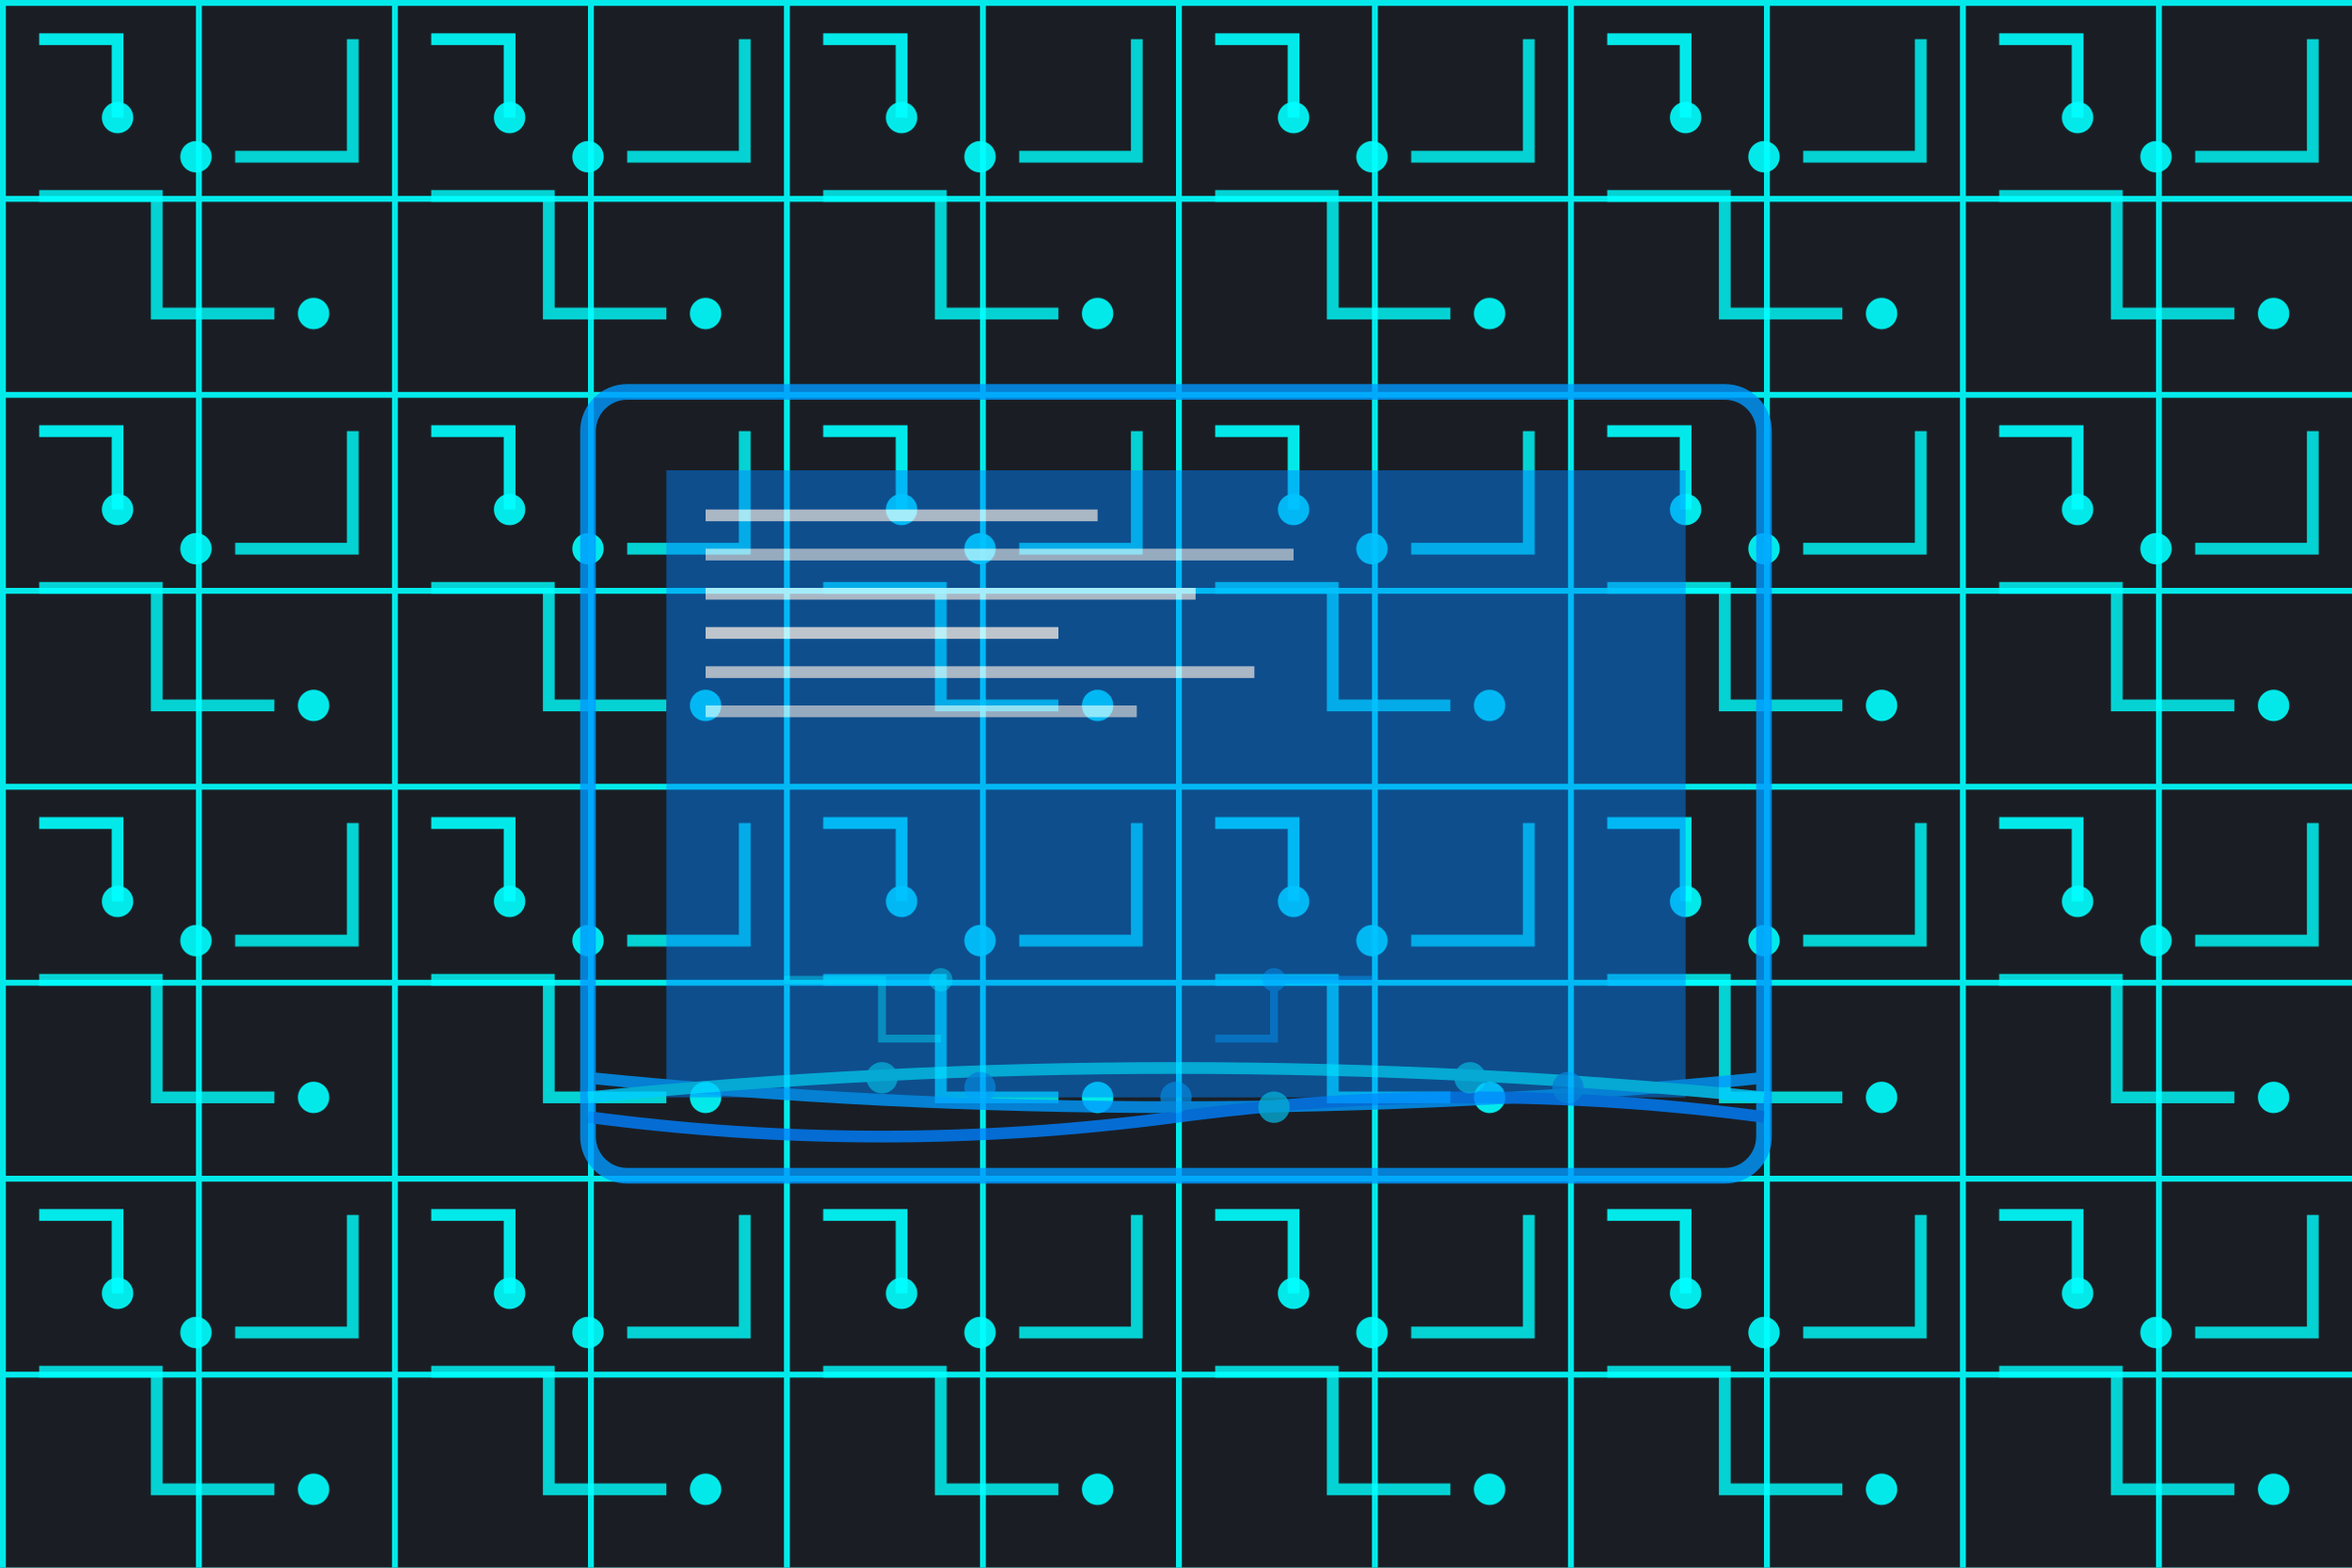
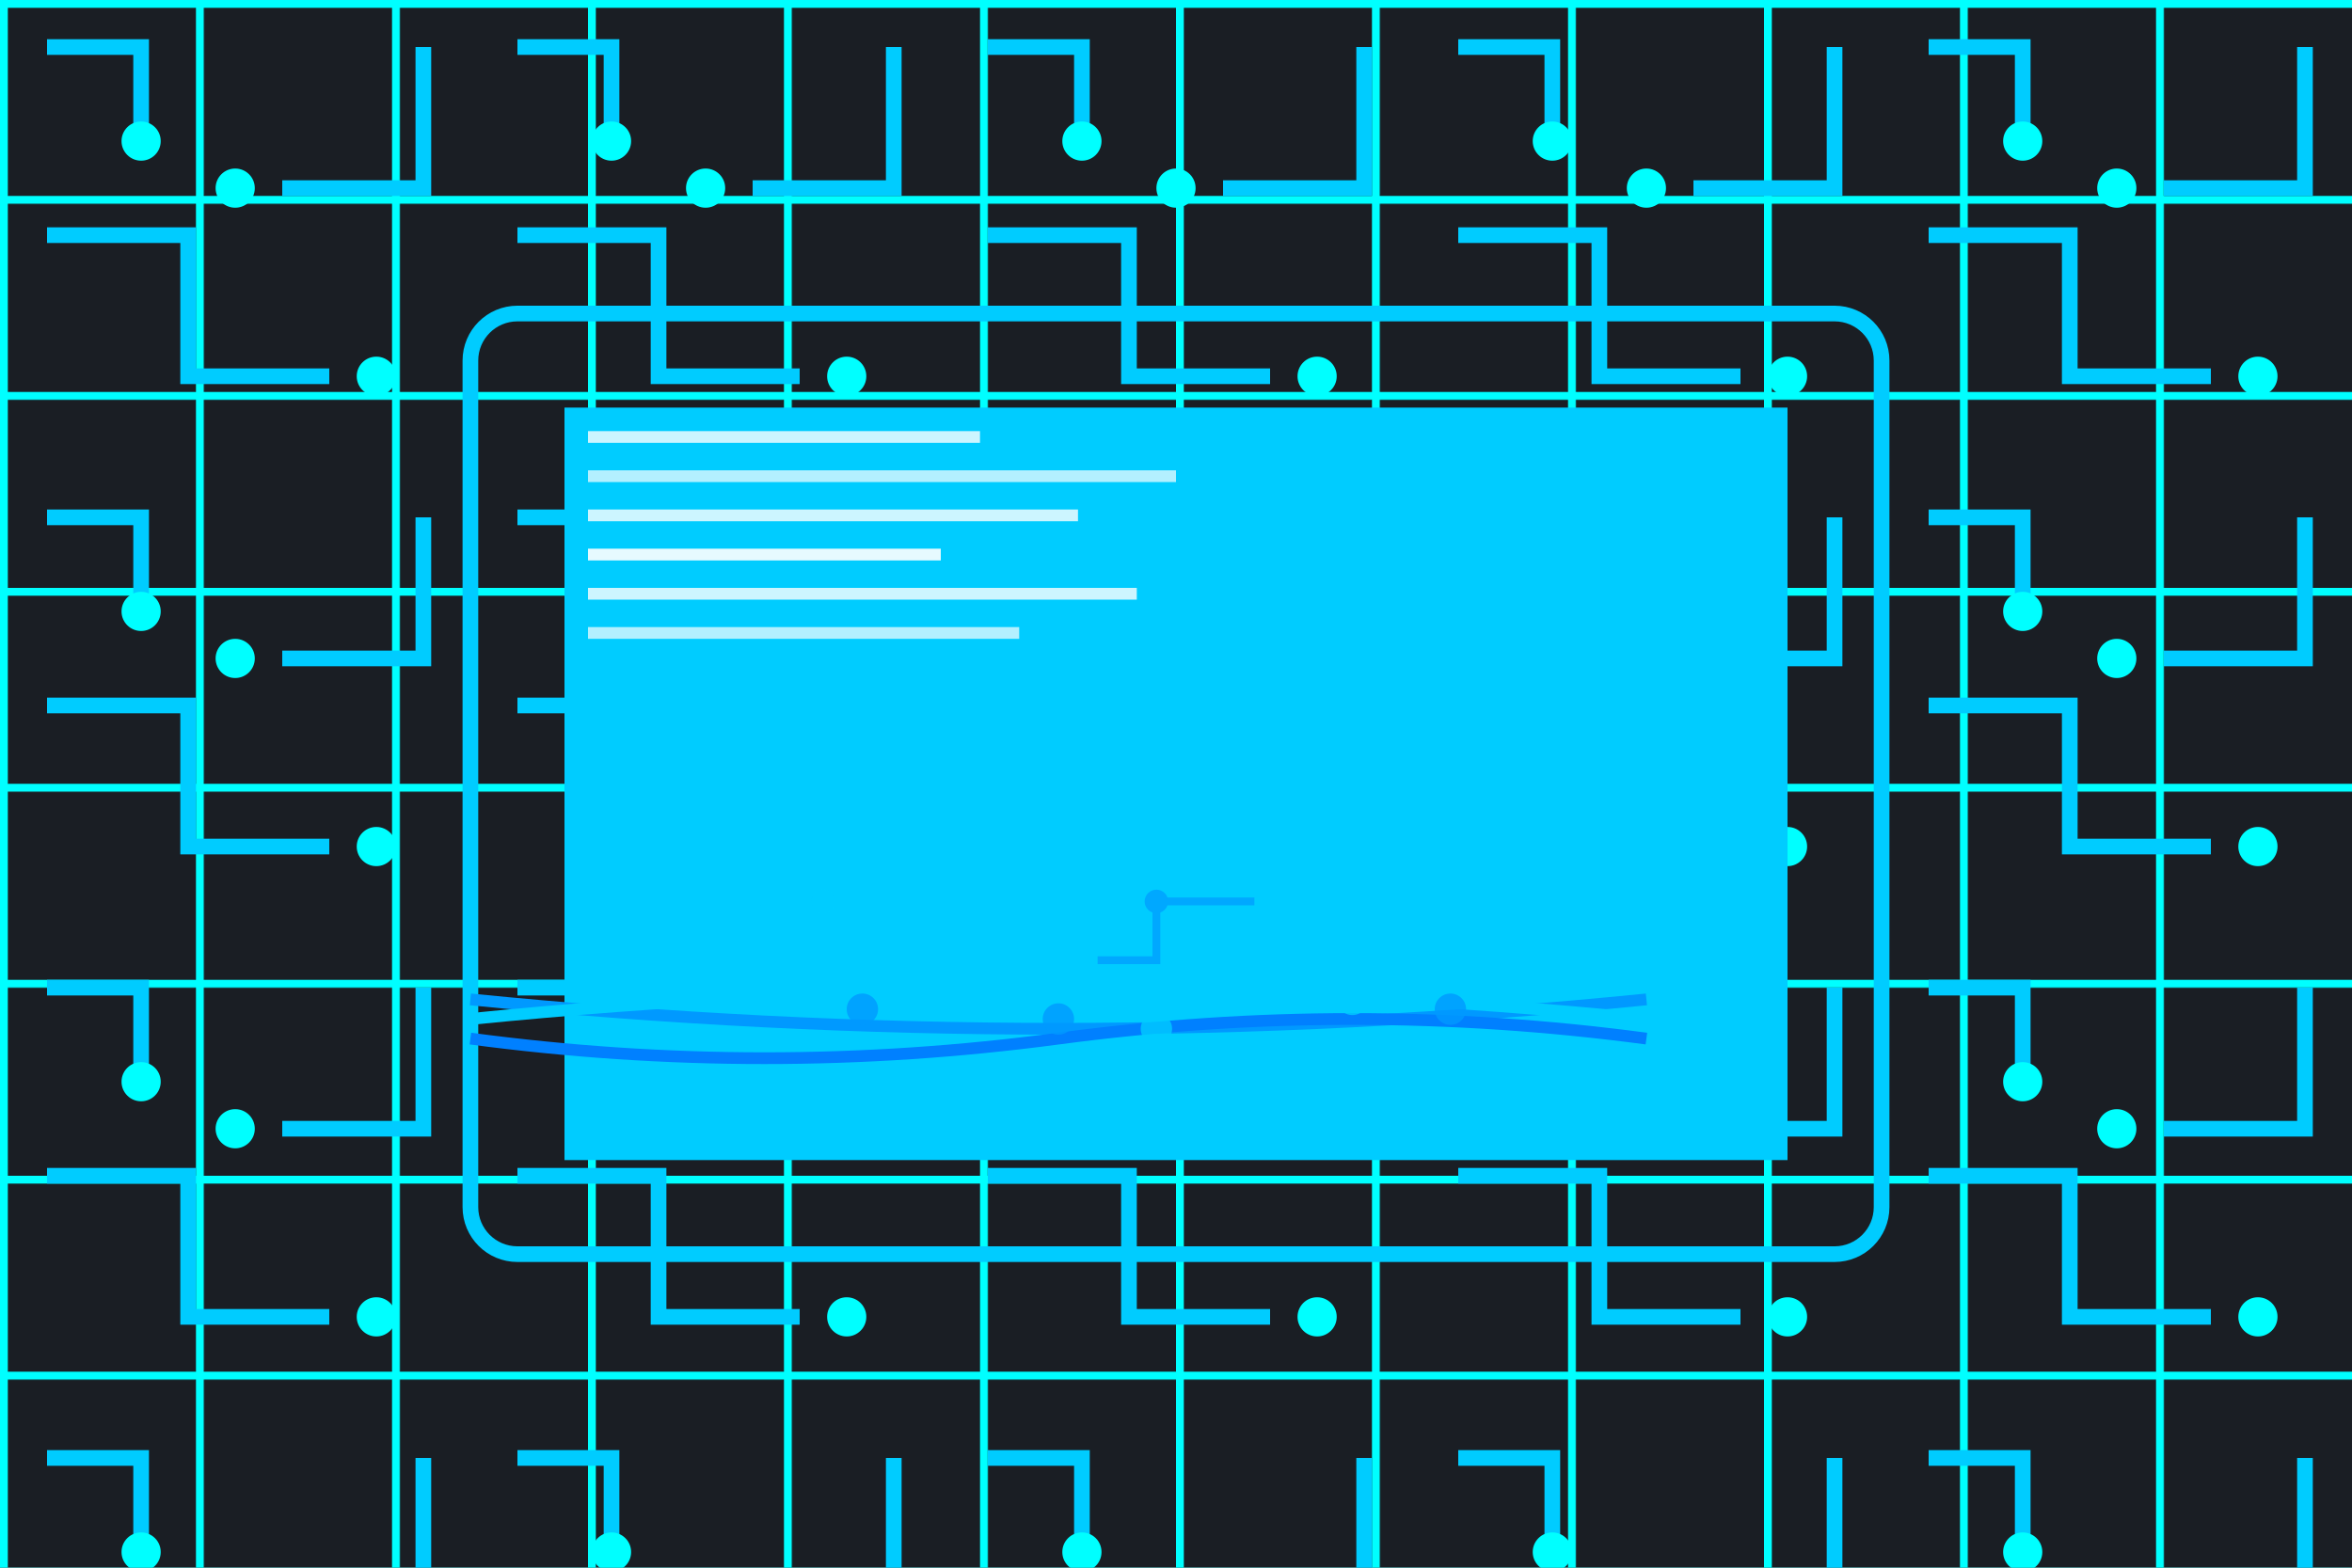
<svg xmlns="http://www.w3.org/2000/svg" width="1200" height="800" viewBox="0 0 1200 800">
  <defs>
    <pattern id="grid" width="100" height="100" patternUnits="userSpaceOnUse">
-       <path d="M 100 0 L 0 0 0 100" fill="none" stroke="#00ffff" stroke-width="6" opacity="0.9" />
+       <path d="M 100 0 L 0 0 0 100" fill="none" stroke="#00ffff" stroke-width="8" opacity="1.0" />
    </pattern>
-     <pattern id="circuit" width="200" height="200" patternUnits="userSpaceOnUse">
-       <path d="M 20 100 h 60 v 60 h 60" fill="none" stroke="#00ffff" stroke-width="6" opacity="0.8" />
-       <circle cx="160" cy="160" r="8" fill="#00ffff" opacity="0.9" />
-       <path d="M 180 20 v 60 h -60" fill="none" stroke="#00ffff" stroke-width="6" opacity="0.8" />
-       <circle cx="100" cy="80" r="8" fill="#00ffff" opacity="0.9" />
-       <path d="M 20 20 h 40 v 40" fill="none" stroke="#00ffff" stroke-width="6" opacity="0.9" />
-       <circle cx="60" cy="60" r="8" fill="#00ffff" opacity="0.9" />
+     <pattern id="circuit" width="240" height="240" patternUnits="userSpaceOnUse">
+       <path d="M 24 120 h 72 v 72 h 72" fill="none" stroke="#00ccff" stroke-width="8" opacity="1.0" />
+       <circle cx="192" cy="192" r="10" fill="#00ffff" opacity="1.0" />
+       <path d="M 216 24 v 72 h -72" fill="none" stroke="#00ccff" stroke-width="8" opacity="1.0" />
+       <circle cx="120" cy="96" r="10" fill="#00ffff" opacity="1.0" />
+       <path d="M 24 24 h 48 v 48" fill="none" stroke="#00ccff" stroke-width="8" opacity="1.0" />
+       <circle cx="72" cy="72" r="10" fill="#00ffff" opacity="1.0" />
    </pattern>
  </defs>
  <rect width="100%" height="100%" fill="#1a1e24" />
  <rect width="100%" height="100%" fill="url(#grid)" />
  <rect width="100%" height="100%" fill="url(#circuit)" />
-   <g transform="translate(300,200)" opacity="0.8">
-     <rect x="0" y="0" width="600" height="400" rx="20" fill="none" stroke="#0099ff" stroke-width="8" />
-     <rect x="40" y="40" width="520" height="320" fill="#0080ff" opacity="0.6" />
+   <g transform="translate(240,160)" opacity="1.0">
+     <rect x="0" y="0" width="720" height="480" rx="24" fill="none" stroke="#00ccff" stroke-width="8" />
+     <rect x="48" y="48" width="624" height="384" fill="#00ccff" opacity="1.0" />
    <g fill="#ffffff">
      <rect x="60" y="60" width="200" height="6" opacity="0.8" />
      <rect x="60" y="80" width="300" height="6" opacity="0.7" />
      <rect x="60" y="100" width="250" height="6" opacity="0.8" />
      <rect x="60" y="120" width="180" height="6" opacity="0.9" />
      <rect x="60" y="140" width="280" height="6" opacity="0.8" />
      <rect x="60" y="160" width="220" height="6" opacity="0.7" />
    </g>
    <path d="M0 350 Q 300 380 600 350" stroke="#0099ff" fill="none" stroke-width="6" />
    <path d="M0 360 Q 300 330 600 360" stroke="#00ccff" fill="none" stroke-width="6" />
    <path d="M0 370 Q 150 390 300 370 Q 450 350 600 370" stroke="#0080ff" fill="none" stroke-width="6" />
    <g opacity="0.8">
      <circle cx="150" cy="350" r="8" fill="#00ccff" />
      <circle cx="300" cy="360" r="8" fill="#0099ff" />
      <circle cx="450" cy="350" r="8" fill="#00ccff" />
      <circle cx="200" cy="355" r="8" fill="#0099ff" />
      <circle cx="350" cy="365" r="8" fill="#00ccff" />
      <circle cx="500" cy="355" r="8" fill="#0099ff" />
    </g>
    <g opacity="0.7">
      <path d="M100 300 h50 v30 h30" stroke="#00ccff" fill="none" stroke-width="4" />
      <path d="M400 300 h-50 v30 h-30" stroke="#0099ff" fill="none" stroke-width="4" />
      <circle cx="180" cy="300" r="6" fill="#00ccff" />
      <circle cx="350" cy="300" r="6" fill="#0099ff" />
    </g>
  </g>
</svg>
